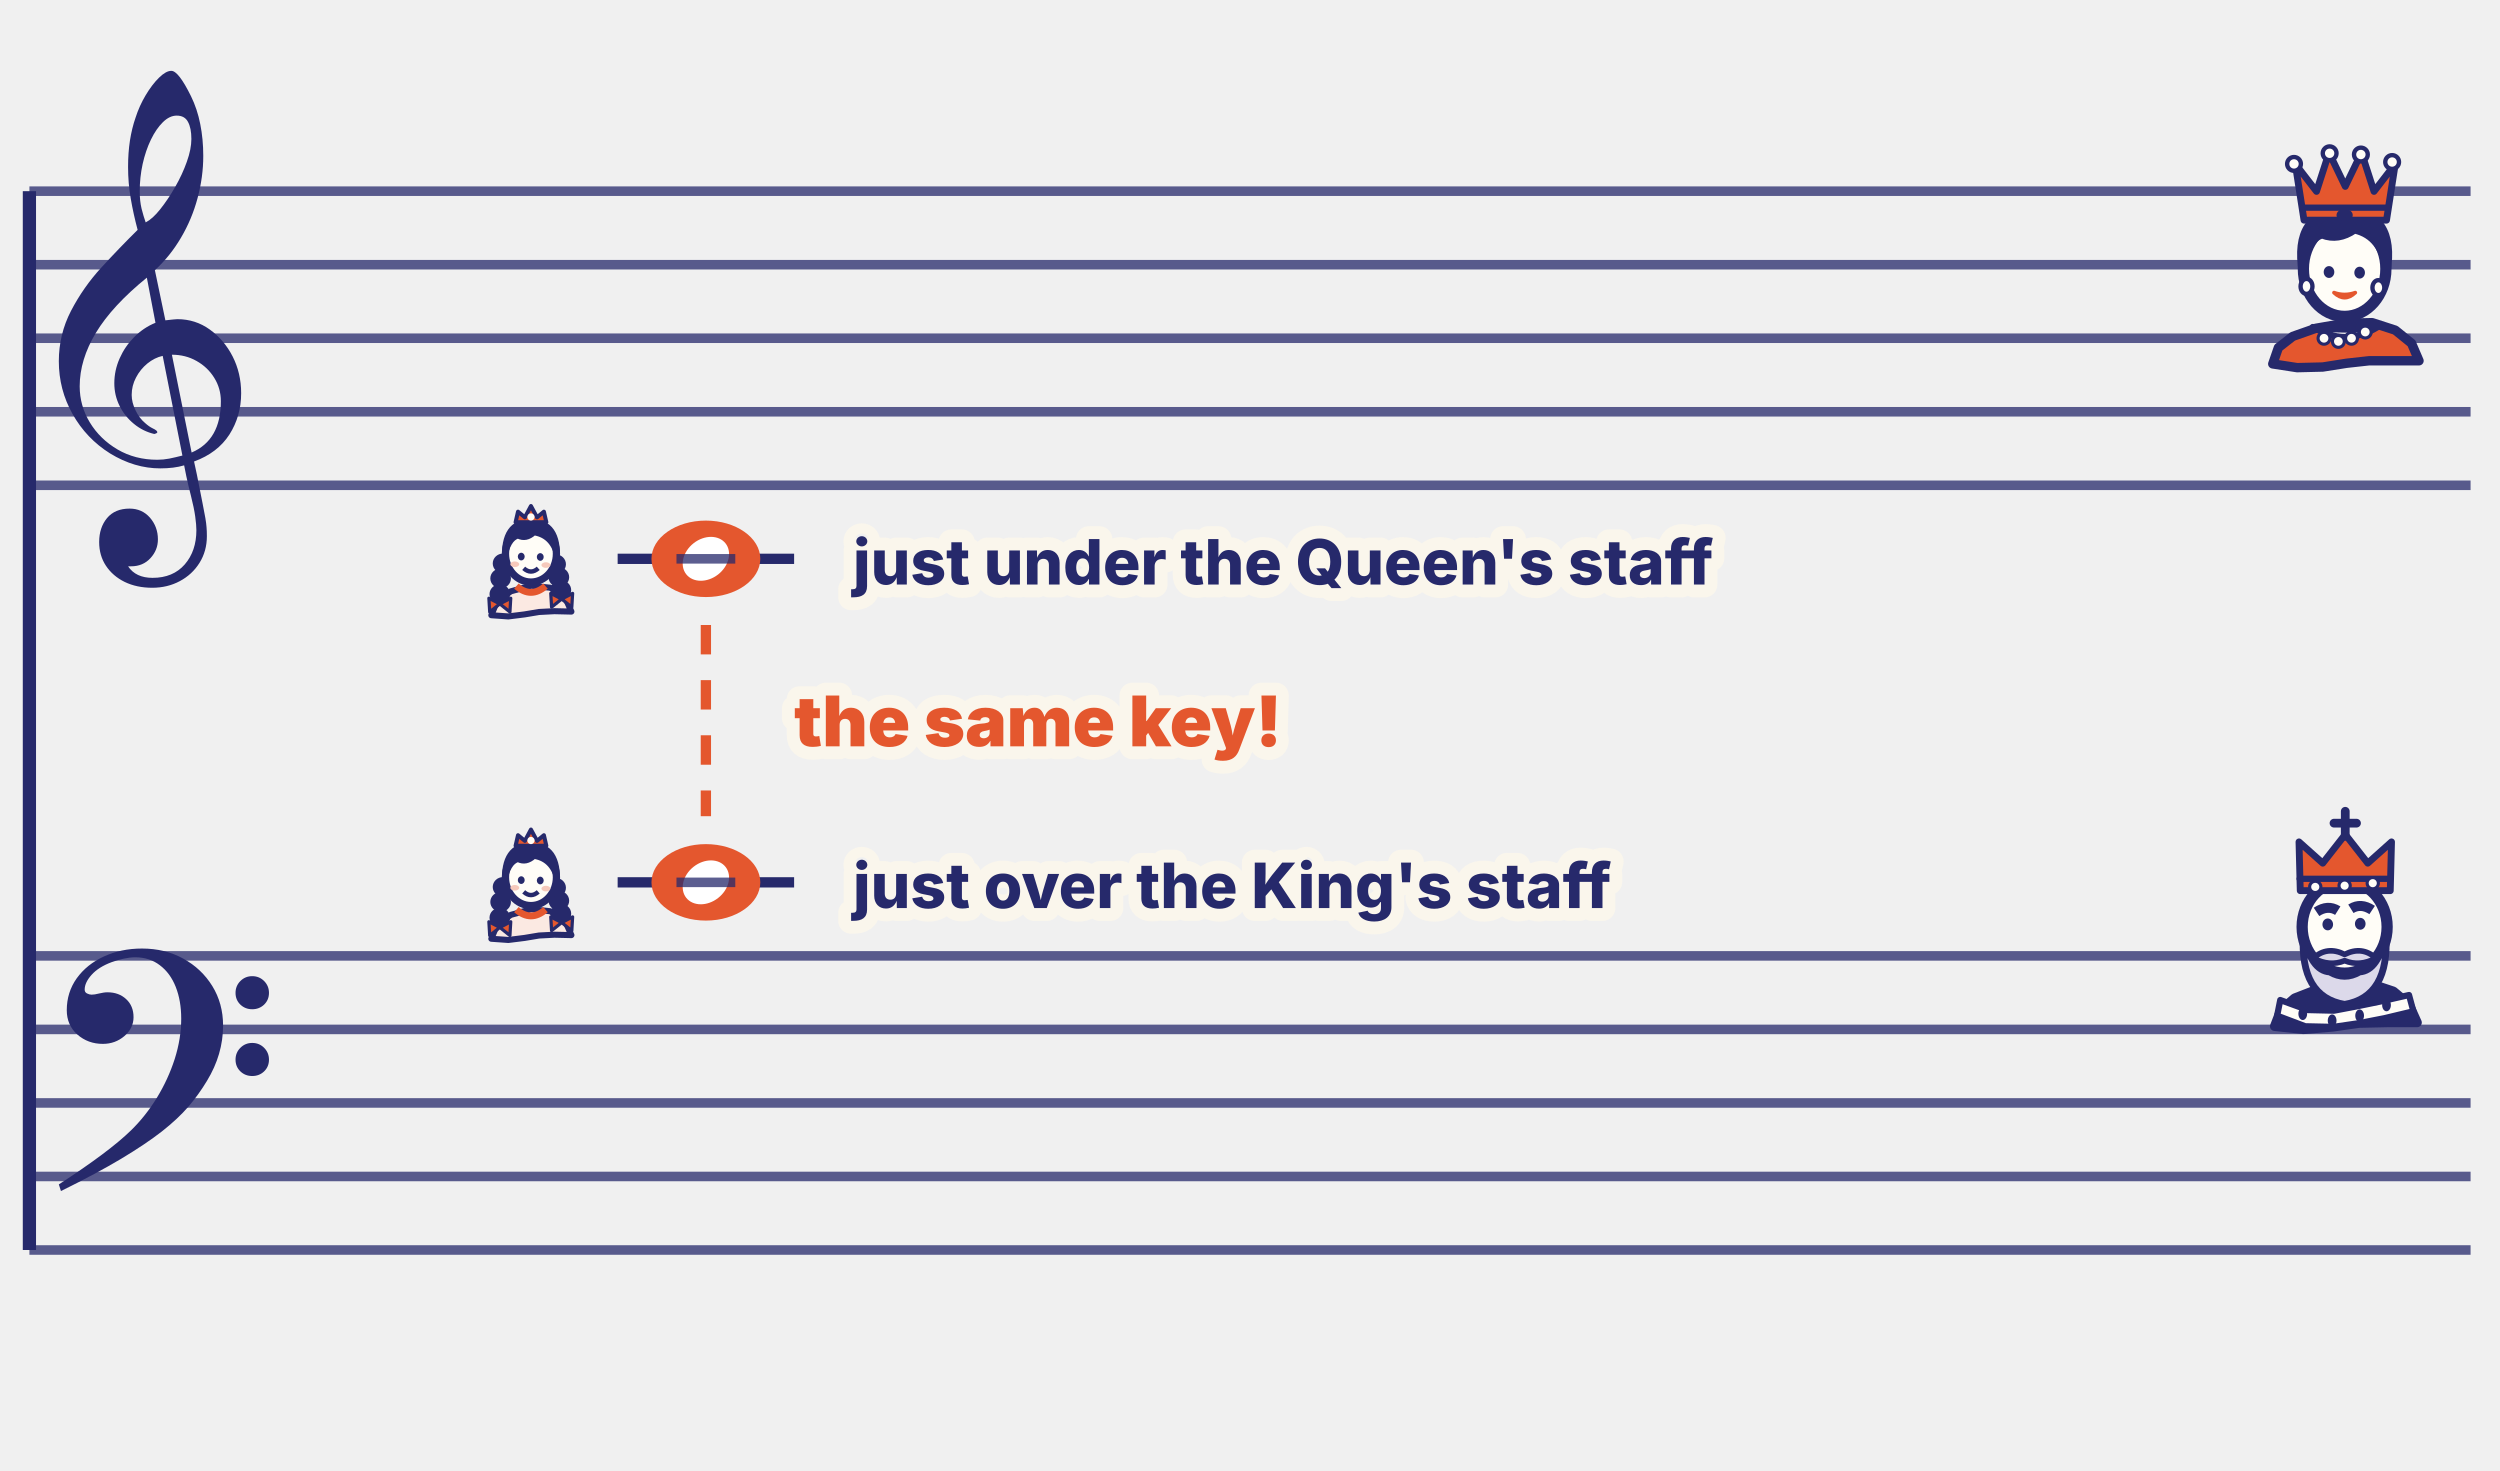
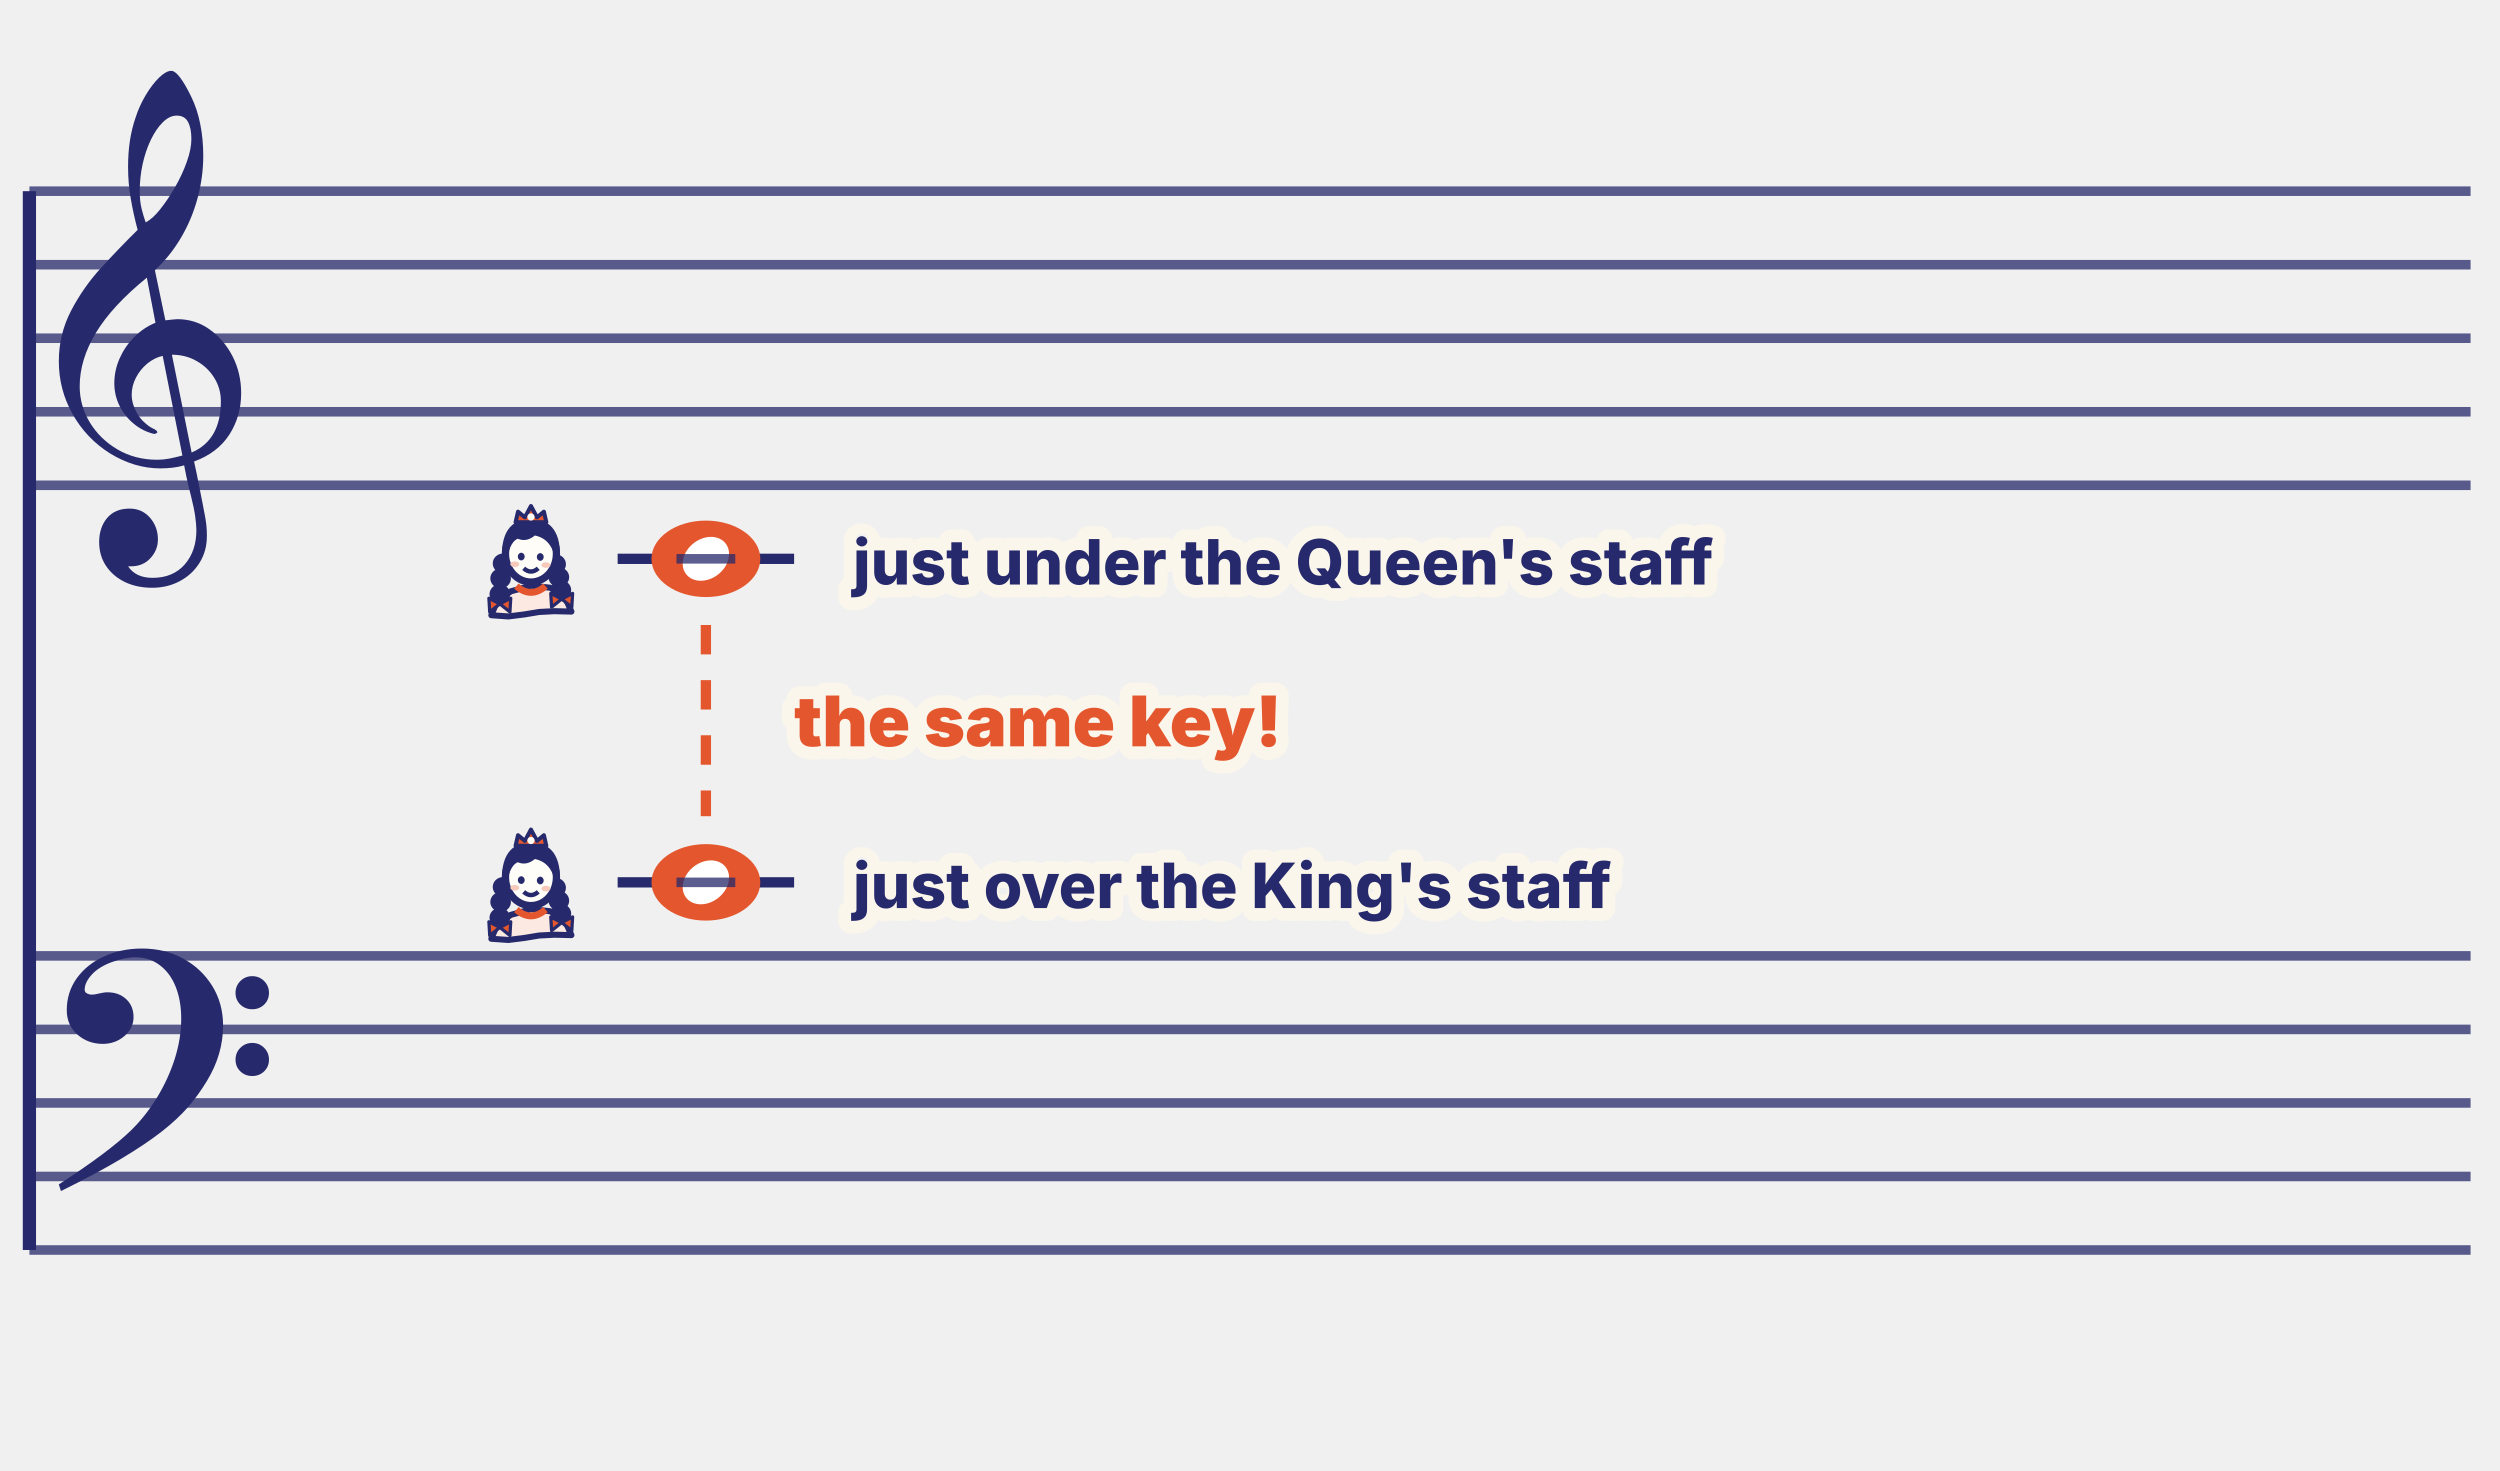
<svg xmlns="http://www.w3.org/2000/svg" viewBox="0 34 340 200" width="680" height="400">
  <line x1="4" x2="336" y1="100" y2="100" stroke="#26296b" stroke-opacity="0.75" stroke-width="1.3" />
  <line x1="4" x2="336" y1="90" y2="90" stroke="#26296b" stroke-opacity="0.75" stroke-width="1.3" />
  <line x1="4" x2="336" y1="80" y2="80" stroke="#26296b" stroke-opacity="0.75" stroke-width="1.3" />
  <line x1="4" x2="336" y1="70" y2="70" stroke="#26296b" stroke-opacity="0.75" stroke-width="1.3" />
  <line x1="4" x2="336" y1="60" y2="60" stroke="#26296b" stroke-opacity="0.75" stroke-width="1.3" />
  <line x1="4" x2="336" y1="204" y2="204" stroke="#26296b" stroke-opacity="0.75" stroke-width="1.3" />
  <line x1="4" x2="336" y1="194" y2="194" stroke="#26296b" stroke-opacity="0.75" stroke-width="1.3" />
  <line x1="4" x2="336" y1="184" y2="184" stroke="#26296b" stroke-opacity="0.75" stroke-width="1.3" />
  <line x1="4" x2="336" y1="174" y2="174" stroke="#26296b" stroke-opacity="0.75" stroke-width="1.3" />
  <line x1="4" x2="336" y1="164" y2="164" stroke="#26296b" stroke-opacity="0.75" stroke-width="1.3" />
  <line x1="4" x2="4" y1="60" y2="204" stroke="#26296b" stroke-width="1.8" />
  <g transform="translate(5.970588 97.77941) scale(1.014706)" style="visibility: visible;">
    <text x="0" y="0" font-size="40" fill="#26296b" style="font-family: &quot;Noto Music&quot;, &quot;Apple Symbols&quot;, &quot;Segoe UI Symbol&quot;, serif;">𝄞</text>
  </g>
  <g transform="translate(5.935484 200.1613) scale(1.032258)" style="visibility: visible;">
    <text x="0" y="0" font-size="40" fill="#26296b" style="font-family: &quot;Noto Music&quot;, &quot;Apple Symbols&quot;, &quot;Segoe UI Symbol&quot;, serif;">𝄢</text>
  </g>
  <g>
    <line x1="84" x2="108" y1="110" y2="110" stroke="#26296b" stroke-width="1.4" />
    <ellipse cx="96" cy="110" rx="7.4" ry="5.2" fill="#e4572e" />
    <ellipse cx="96" cy="110" rx="3.4" ry="2.7" transform="rotate(-38 96 110)" fill="#fff" />
    <line x1="92" x2="100" y1="110" y2="110" stroke="#26296b" stroke-opacity="0.75" stroke-width="1.3" />
  </g>
  <g>
    <line x1="84" x2="108" y1="154" y2="154" stroke="#26296b" stroke-width="1.4" />
    <ellipse cx="96" cy="154" rx="7.4" ry="5.2" fill="#e4572e" />
    <ellipse cx="96" cy="154" rx="3.4" ry="2.7" transform="rotate(-38 96 154)" fill="#fff" />
    <line x1="92" x2="100" y1="154" y2="154" stroke="#26296b" stroke-opacity="0.75" stroke-width="1.3" />
  </g>
  <g style="font-family: Inter, &quot;Apple SD Gothic Neo&quot;, &quot;Noto Sans KR&quot;, sans-serif; paint-order: stroke; stroke: rgb(250, 246, 236); stroke-width: 3.5; stroke-linejoin: round;">
    <line x1="96" x2="96" y1="119" y2="145" stroke="#e4572e" stroke-width="1.4" stroke-dasharray="4 3.5" />
    <text x="108" y="135.5" font-size="9.5" font-weight="900" fill="#e4572e" text-anchor="start">the same key!</text>
    <text x="116" y="113.5" font-size="8.5" font-weight="800" fill="#26296b" text-anchor="start">just under the Queen's staff</text>
    <text x="116" y="157.5" font-size="8.5" font-weight="800" fill="#26296b" text-anchor="start">just over the King's staff</text>
  </g>
  <g transform="translate(60 96) scale(0.55)">
    <defs>
      <pattern id="penh8" width="3.2" height="3.2" patternUnits="userSpaceOnUse" patternTransform="rotate(40)">
        <rect width="3.2" height="3.2" fill="#fffdf7" />
        <line x1="0" y1="0" x2="0" y2="3.2" stroke="#26296b" stroke-width="1.15" />
      </pattern>
    </defs>
    <path d="M12.4 39.4L13.8 36L17.2 33.5L22.2 32.1L27 32.6L30.6 34.9L32.2 38.5L28 38.4L24.2 38.6L20.6 39.2L16.6 39.7Z" fill="#fbe9e2" stroke="#26296b" stroke-width="1.5" stroke-linejoin="round" />
    <g transform="translate(-0.1 0)">
      <ellipse cx="15.4" cy="26.6" rx="2.1" ry="2" fill="#26296b" stroke="#26296b" stroke-width="0.9" />
    </g>
    <g transform="translate(0.1 0.3)">
      <ellipse cx="14.6" cy="30" rx="2.1" ry="2" fill="#26296b" stroke="#26296b" stroke-width="0.9" />
    </g>
    <g transform="translate(0.3 0.8)">
      <ellipse cx="14.2" cy="33.4" rx="2.1" ry="2" fill="#26296b" stroke="#26296b" stroke-width="0.9" />
    </g>
    <g transform="translate(0.4 1)">
      <path d="M14.1,35.6 L16.8,34.2 L16.6,37.6 Z M14.1,35.6 L11.4,34.2 L11.6,37.6 Z" fill="#e4572e" stroke="#26296b" stroke-width="0.8" stroke-linejoin="round" />
    </g>
    <g transform="translate(-0.3 0.2)">
      <ellipse cx="28.6" cy="26.6" rx="2.1" ry="2" fill="#26296b" stroke="#26296b" stroke-width="0.9" />
    </g>
    <g transform="translate(-0.3 0)">
      <ellipse cx="29.4" cy="30" rx="2.1" ry="2" fill="#26296b" stroke="#26296b" stroke-width="0.9" />
    </g>
    <g transform="translate(-0.2 -0.2)">
      <ellipse cx="29.8" cy="33.4" rx="2.1" ry="2" fill="#26296b" stroke="#26296b" stroke-width="0.9" />
    </g>
    <g transform="translate(-0.1 -0.2)">
      <path d="M29.9,35.6 L27.2,34.2 L27.4,37.6 Z M29.9,35.6 L32.6,34.2 L32.4,37.6 Z" fill="#e4572e" stroke="#26296b" stroke-width="0.8" stroke-linejoin="round" />
    </g>
    <g transform="translate(0.2 0.1)">
      <path d="M18.4,32.1 Q22,35.2 25.6,32.1" fill="none" stroke="#e4572e" stroke-width="1.7" stroke-linejoin="round" />
    </g>
    <g transform="translate(0.2 0.6)">
      <ellipse cx="22" cy="23.6" rx="6.3" ry="7" fill="#fffdf7" stroke="#26296b" stroke-width="1.8" />
    </g>
    <g transform="translate(0.2 0.5)">
      <path d="M15.4,25.2 Q14.9,15.7 22,15.6 Q29.1,15.7 28.6,25.2 Q27.6,19.4 22.8,18.6 Q20.8,20.4 18.8,19.4 Q16.4,20 15.4,25.2 Z" fill="#26296b" stroke="#26296b" stroke-width="1.1" stroke-linejoin="round" />
    </g>
    <g transform="translate(0.2 0)">
      <path d="M18.2,16.4 L18.8,13.8 L20.5,15.2 L22,12.4 L23.5,15.2 L25.2,13.8 L25.8,16.4 Z" fill="#e4572e" stroke="#26296b" stroke-width="1" stroke-linejoin="round" />
    </g>
    <g transform="translate(0.2 0)">
      <ellipse cx="22" cy="15.1" rx="0.9" ry="0.9" fill="#fffdf7" />
    </g>
    <g transform="translate(0.2 0.5)">
      <ellipse cx="19.6" cy="24.4" rx="0.85" ry="0.95" fill="#26296b" />
    </g>
    <g transform="translate(0.1 0.6)">
      <ellipse cx="24.4" cy="24.4" rx="0.85" ry="0.95" fill="#26296b" />
    </g>
    <g transform="translate(0.2 0.2)">
      <ellipse cx="18" cy="26.6" rx="1.1" ry="0.7" fill="#f6c9bb" />
    </g>
    <g transform="translate(-0.1 0.4)">
      <ellipse cx="26" cy="26.6" rx="1.1" ry="0.7" fill="#f6c9bb" />
    </g>
    <g transform="translate(0.2 0.4)">
      <path d="M20.2,27.4 Q22,29 23.8,27.4" fill="none" stroke="#26296b" stroke-width="1.1" stroke-linejoin="round" />
    </g>
  </g>
  <g transform="translate(60 140) scale(0.55)">
    <defs>
      <pattern id="penh9" width="3.2" height="3.2" patternUnits="userSpaceOnUse" patternTransform="rotate(40)">
        <rect width="3.2" height="3.2" fill="#fffdf7" />
        <line x1="0" y1="0" x2="0" y2="3.2" stroke="#26296b" stroke-width="1.15" />
      </pattern>
    </defs>
    <path d="M12.4 39.4L13.8 36L17.2 33.5L22.2 32.1L27 32.6L30.6 34.9L32.2 38.5L28 38.4L24.2 38.6L20.6 39.2L16.6 39.7Z" fill="#fbe9e2" stroke="#26296b" stroke-width="1.5" stroke-linejoin="round" />
    <g transform="translate(-0.1 0)">
      <ellipse cx="15.4" cy="26.6" rx="2.1" ry="2" fill="#26296b" stroke="#26296b" stroke-width="0.9" />
    </g>
    <g transform="translate(0.1 0.3)">
      <ellipse cx="14.6" cy="30" rx="2.1" ry="2" fill="#26296b" stroke="#26296b" stroke-width="0.9" />
    </g>
    <g transform="translate(0.3 0.8)">
      <ellipse cx="14.2" cy="33.4" rx="2.1" ry="2" fill="#26296b" stroke="#26296b" stroke-width="0.9" />
    </g>
    <g transform="translate(0.4 1)">
      <path d="M14.1,35.6 L16.8,34.2 L16.6,37.6 Z M14.1,35.6 L11.4,34.2 L11.6,37.6 Z" fill="#e4572e" stroke="#26296b" stroke-width="0.8" stroke-linejoin="round" />
    </g>
    <g transform="translate(-0.3 0.2)">
      <ellipse cx="28.6" cy="26.6" rx="2.1" ry="2" fill="#26296b" stroke="#26296b" stroke-width="0.9" />
    </g>
    <g transform="translate(-0.3 0)">
      <ellipse cx="29.4" cy="30" rx="2.1" ry="2" fill="#26296b" stroke="#26296b" stroke-width="0.9" />
    </g>
    <g transform="translate(-0.2 -0.2)">
      <ellipse cx="29.8" cy="33.4" rx="2.1" ry="2" fill="#26296b" stroke="#26296b" stroke-width="0.9" />
    </g>
    <g transform="translate(-0.1 -0.2)">
      <path d="M29.9,35.6 L27.2,34.2 L27.4,37.6 Z M29.9,35.6 L32.6,34.2 L32.4,37.6 Z" fill="#e4572e" stroke="#26296b" stroke-width="0.8" stroke-linejoin="round" />
    </g>
    <g transform="translate(0.2 0.1)">
      <path d="M18.4,32.1 Q22,35.2 25.6,32.1" fill="none" stroke="#e4572e" stroke-width="1.7" stroke-linejoin="round" />
    </g>
    <g transform="translate(0.2 0.6)">
      <ellipse cx="22" cy="23.6" rx="6.3" ry="7" fill="#fffdf7" stroke="#26296b" stroke-width="1.8" />
    </g>
    <g transform="translate(0.2 0.5)">
      <path d="M15.4,25.2 Q14.9,15.7 22,15.6 Q29.1,15.7 28.6,25.2 Q27.6,19.4 22.8,18.6 Q20.8,20.4 18.8,19.4 Q16.4,20 15.4,25.2 Z" fill="#26296b" stroke="#26296b" stroke-width="1.1" stroke-linejoin="round" />
    </g>
    <g transform="translate(0.2 0)">
      <path d="M18.2,16.4 L18.8,13.8 L20.5,15.2 L22,12.4 L23.5,15.2 L25.2,13.8 L25.8,16.4 Z" fill="#e4572e" stroke="#26296b" stroke-width="1" stroke-linejoin="round" />
    </g>
    <g transform="translate(0.2 0)">
      <ellipse cx="22" cy="15.1" rx="0.9" ry="0.9" fill="#fffdf7" />
    </g>
    <g transform="translate(0.2 0.5)">
      <ellipse cx="19.6" cy="24.4" rx="0.85" ry="0.95" fill="#26296b" />
    </g>
    <g transform="translate(0.1 0.6)">
      <ellipse cx="24.4" cy="24.4" rx="0.85" ry="0.95" fill="#26296b" />
    </g>
    <g transform="translate(0.2 0.2)">
      <ellipse cx="18" cy="26.6" rx="1.1" ry="0.7" fill="#f6c9bb" />
    </g>
    <g transform="translate(-0.1 0.4)">
      <ellipse cx="26" cy="26.6" rx="1.1" ry="0.7" fill="#f6c9bb" />
    </g>
    <g transform="translate(0.2 0.4)">
      <path d="M20.2,27.4 Q22,29 23.8,27.4" fill="none" stroke="#26296b" stroke-width="1.1" stroke-linejoin="round" />
    </g>
  </g>
-   <g transform="translate(300 50) scale(0.85)">
-     <defs>
-       <pattern id="penh10" width="3.2" height="3.2" patternUnits="userSpaceOnUse" patternTransform="rotate(40)">
-         <rect width="3.2" height="3.2" fill="#fffdf7" />
-         <line x1="0" y1="0" x2="0" y2="3.2" stroke="#26296b" stroke-width="1.15" />
-       </pattern>
-     </defs>
-     <path d="M10.7 39.4L11.6 36.8L13.9 35L17.6 33.7L22.2 32.9L26.6 32.8L30.3 34L32.9 36.1L34.1 38.9L30 38.9L26.1 38.9L22.5 39.3L18.7 39.9L14.6 40Z" fill="#e4572e" stroke="#26296b" stroke-width="1.5" stroke-linejoin="round" />
-     <g transform="translate(0.3 0.1)">
-       <path d="M16.8,33.4 Q22,36.6 27.2,33.4 Q22,34.2 16.8,33.4 Z" fill="#fffdf7" stroke="#26296b" stroke-width="1" stroke-linejoin="round" />
-     </g>
-     <g transform="translate(0.5 0.7)">
-       <ellipse cx="18.4" cy="34.6" rx="0.95" ry="0.95" fill="#fffdf7" stroke="#26296b" stroke-width="0.5" />
-     </g>
-     <g transform="translate(0.4 0.4)">
-       <ellipse cx="20.8" cy="35.4" rx="0.95" ry="0.95" fill="#fffdf7" stroke="#26296b" stroke-width="0.5" />
-     </g>
-     <g transform="translate(0.1 -0.1)">
-       <ellipse cx="23.2" cy="35.4" rx="0.95" ry="0.95" fill="#fffdf7" stroke="#26296b" stroke-width="0.5" />
-     </g>
-     <g transform="translate(-0.1 -0.3)">
-       <ellipse cx="25.6" cy="34.6" rx="0.95" ry="0.95" fill="#fffdf7" stroke="#26296b" stroke-width="0.5" />
-     </g>
-     <g transform="translate(0.2 0.6)">
-       <ellipse cx="22" cy="23.6" rx="6.6" ry="7.6" fill="#fffdf7" stroke="#26296b" stroke-width="1.8" />
-     </g>
-     <g transform="translate(0.2 0.4)">
-       <path d="M15.2,24.4 Q13.6,14.6 22,14.2 Q30.4,14.6 28.8,24.4 Q28,18.6 23.6,17.6 Q21,19.4 18.4,18.4 Q16,19 15.2,24.4 Z" fill="#26296b" stroke="#26296b" stroke-width="1.1" stroke-linejoin="round" />
-     </g>
-     <g transform="translate(0.2 0.5)">
-       <ellipse cx="19.5" cy="24.2" rx="0.85" ry="0.95" fill="#26296b" />
-     </g>
-     <g transform="translate(0.1 0.6)">
-       <ellipse cx="24.5" cy="24.2" rx="0.85" ry="0.95" fill="#26296b" />
-     </g>
-     <g transform="translate(0.2 0.4)">
-       <path d="M20.3,27.6 Q22,29.2 23.7,27.6 Q22,28.2 20.3,27.6 Z" fill="#e4572e" stroke="#e4572e" stroke-width="0.6" stroke-linejoin="round" />
-     </g>
-     <g transform="translate(0 0.1)">
-       <ellipse cx="16.1" cy="26.9" rx="0.95" ry="1.2" fill="#fffdf7" stroke="#26296b" stroke-width="0.7" />
-     </g>
-     <g transform="translate(-0.3 0.3)">
-       <ellipse cx="27.9" cy="26.9" rx="0.95" ry="1.2" fill="#fffdf7" stroke="#26296b" stroke-width="0.7" />
-     </g>
-     <g transform="translate(0.3 0)">
-       <path d="M15.4,16.4 L14,7.4 L17.4,11.8 L19.4,5.6 L22,11 L24.6,5.6 L26.6,11.8 L30,7.4 L28.6,16.4 Z" fill="#e4572e" stroke="#26296b" stroke-width="1.1" stroke-linejoin="round" />
-     </g>
-     <g transform="translate(0.1 0)">
-       <ellipse cx="14" cy="7.4" rx="1.1" ry="1.1" fill="#fffdf7" stroke="#26296b" stroke-width="0.7" />
-     </g>
-     <g transform="translate(0.4 0.1)">
-       <ellipse cx="19.4" cy="5.6" rx="1.1" ry="1.1" fill="#fffdf7" stroke="#26296b" stroke-width="0.7" />
-     </g>
-     <g transform="translate(0.2 0.3)">
-       <ellipse cx="24.6" cy="5.6" rx="1.1" ry="1.1" fill="#fffdf7" stroke="#26296b" stroke-width="0.7" />
-     </g>
-     <g transform="translate(-0.2 -0.3)">
-       <ellipse cx="30" cy="7.4" rx="1.1" ry="1.1" fill="#fffdf7" stroke="#26296b" stroke-width="0.7" />
-     </g>
-     <g transform="translate(0.2 0)">
-       <line x1="15.2" y1="14.4" x2="28.8" y2="14.4" fill="none" stroke="#26296b" stroke-width="1" stroke-linecap="round" />
-     </g>
-     <g transform="translate(0.2 0.1)">
-       <ellipse cx="22" cy="15.5" rx="1.3" ry="1" fill="#26296b" />
-     </g>
-   </g>
-   <g transform="translate(300 140) scale(0.85)">
-     <defs>
-       <pattern id="penh11" width="3.2" height="3.2" patternUnits="userSpaceOnUse" patternTransform="rotate(40)">
-         <rect width="3.2" height="3.2" fill="#fffdf7" />
-         <line x1="0" y1="0" x2="0" y2="3.2" stroke="#26296b" stroke-width="1.15" />
-       </pattern>
-     </defs>
-     <path d="M11 39.5L12 36.9L14.2 35L17.8 33.6L22.2 32.7L26.4 32.7L30 33.9L32.5 36L33.8 38.9L29 38.9L24.5 39L20.3 39.6L15.6 40Z" fill="#26296b" stroke="#26296b" stroke-width="1.5" stroke-linejoin="round" />
-     <path d="M11.9 35.3L16.3 36.9L20.5 37L24.2 36.3L28.1 35.5L32.5 34.5L33.2 37.1L28.6 38.2L24.5 39L20.4 39.6L15.9 39.5L11.4 37.8Z" fill="#fffdf7" stroke="#26296b" stroke-width="1" stroke-linejoin="round" />
-     <g transform="translate(0.5 1.1)">
-       <ellipse cx="15" cy="36.4" rx="0.7" ry="1" fill="#26296b" />
-     </g>
-     <g transform="translate(0.6 0.7)">
-       <ellipse cx="19.6" cy="37.9" rx="0.7" ry="1" fill="#26296b" />
-     </g>
-     <g transform="translate(0.2 -0.1)">
-       <ellipse cx="24.4" cy="37.9" rx="0.7" ry="1" fill="#26296b" />
-     </g>
-     <g transform="translate(-0.1 -0.3)">
-       <ellipse cx="29" cy="36.4" rx="0.7" ry="1" fill="#26296b" />
-     </g>
-     <g transform="translate(0.2 0.6)">
-       <ellipse cx="22" cy="23" rx="6.8" ry="7.4" fill="#fffdf7" stroke="#26296b" stroke-width="1.8" />
-     </g>
-     <g transform="translate(0.2 0.2)">
-       <path d="M15.4,24.6 Q14.8,34.6 22,35.8 Q29.2,34.6 28.6,24.6 Q27.4,30.4 24.4,30.6 Q22,32 19.6,30.6 Q16.6,30.4 15.4,24.6 Z" fill="#dcd9ea" stroke="#26296b" stroke-width="1.1" stroke-linejoin="round" />
-     </g>
-     <g transform="translate(0.2 0.4)">
-       <path d="M22,27.6 Q19.2,26.2 17,28.2 Q19.6,29.6 22,28.6 Q24.4,29.6 27,28.2 Q24.8,26.2 22,27.6 Z" fill="#dcd9ea" stroke="#26296b" stroke-width="0.9" stroke-linejoin="round" />
-     </g>
-     <g transform="translate(0.2 0.2)">
-       <path d="M20.6,30.4 Q22,31.2 23.4,30.4" fill="none" stroke="#26296b" stroke-width="1" stroke-linejoin="round" />
-     </g>
-     <g transform="translate(0.1 0.6)">
-       <path d="M17.6,20.6 Q19.4,19.4 21,20.4" fill="none" stroke="#26296b" stroke-width="1.6" stroke-linejoin="round" />
-     </g>
-     <g transform="translate(0.2 0.3)">
-       <path d="M23,20.4 Q24.6,19.4 26.4,20.6" fill="none" stroke="#26296b" stroke-width="1.6" stroke-linejoin="round" />
-     </g>
-     <g transform="translate(0.1 0.6)">
-       <ellipse cx="19.4" cy="22.6" rx="0.85" ry="0.95" fill="#26296b" />
-     </g>
-     <g transform="translate(0.1 0.5)">
-       <ellipse cx="24.6" cy="22.6" rx="0.85" ry="0.95" fill="#26296b" />
-     </g>
-     <g transform="translate(0.3 0)">
-       <path d="M14.8,17.8 L14.6,10 L18.4,13.4 L22,8.8 L25.6,13.4 L29.4,10 L29.2,17.8 Z" fill="#e4572e" stroke="#26296b" stroke-width="1.1" stroke-linejoin="round" />
-     </g>
-     <g transform="translate(0.2 0.1)">
-       <line x1="14.8" y1="15.8" x2="29.2" y2="15.8" fill="none" stroke="#26296b" stroke-width="1" stroke-linecap="round" />
-     </g>
-     <g transform="translate(-0.1 0.4)">
-       <ellipse cx="17.6" cy="16.8" rx="0.9" ry="0.9" fill="#fffdf7" stroke="#26296b" stroke-width="0.5" />
-     </g>
-     <g transform="translate(0.2 0.2)">
-       <ellipse cx="22" cy="16.8" rx="0.9" ry="0.9" fill="#fffdf7" stroke="#26296b" stroke-width="0.5" />
-     </g>
-     <g transform="translate(0.3 -0.2)">
-       <ellipse cx="26.4" cy="16.8" rx="0.9" ry="0.9" fill="#fffdf7" stroke="#26296b" stroke-width="0.5" />
-     </g>
-     <g transform="translate(0.3 0.3)">
-       <line x1="22" y1="8.8" x2="22" y2="4.8" fill="none" stroke="#26296b" stroke-width="1.4" stroke-linecap="round" />
-     </g>
-     <g transform="translate(0.3 0.3)">
-       <line x1="20.2" y1="6.7" x2="23.8" y2="6.7" fill="none" stroke="#26296b" stroke-width="1.4" stroke-linecap="round" />
-     </g>
-   </g>
</svg>
